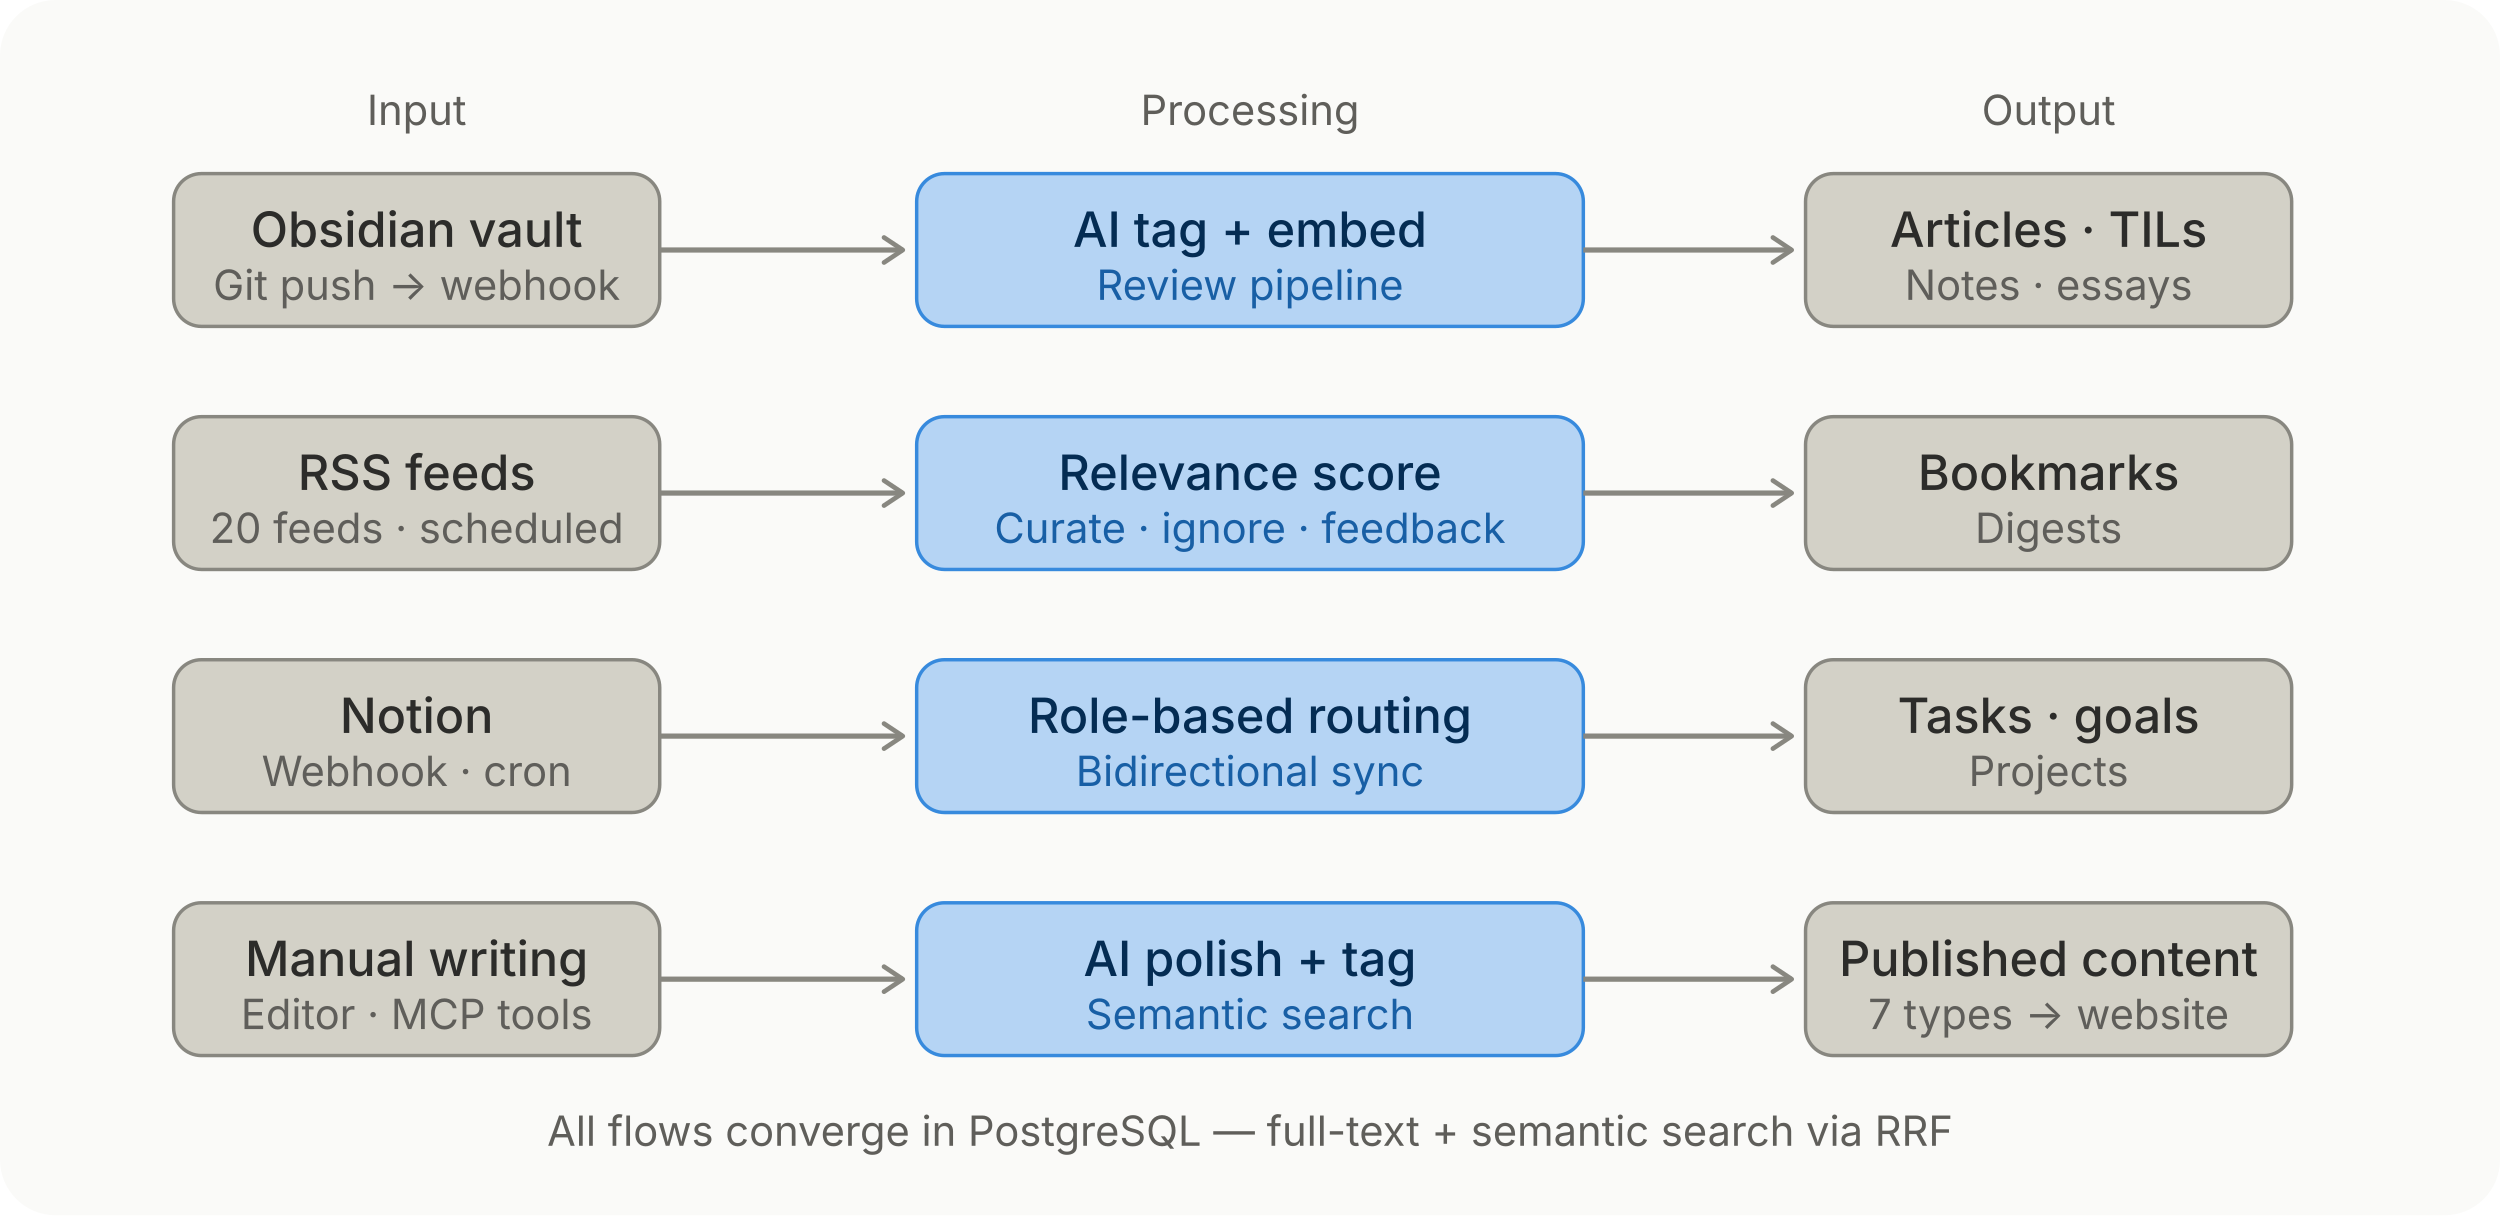
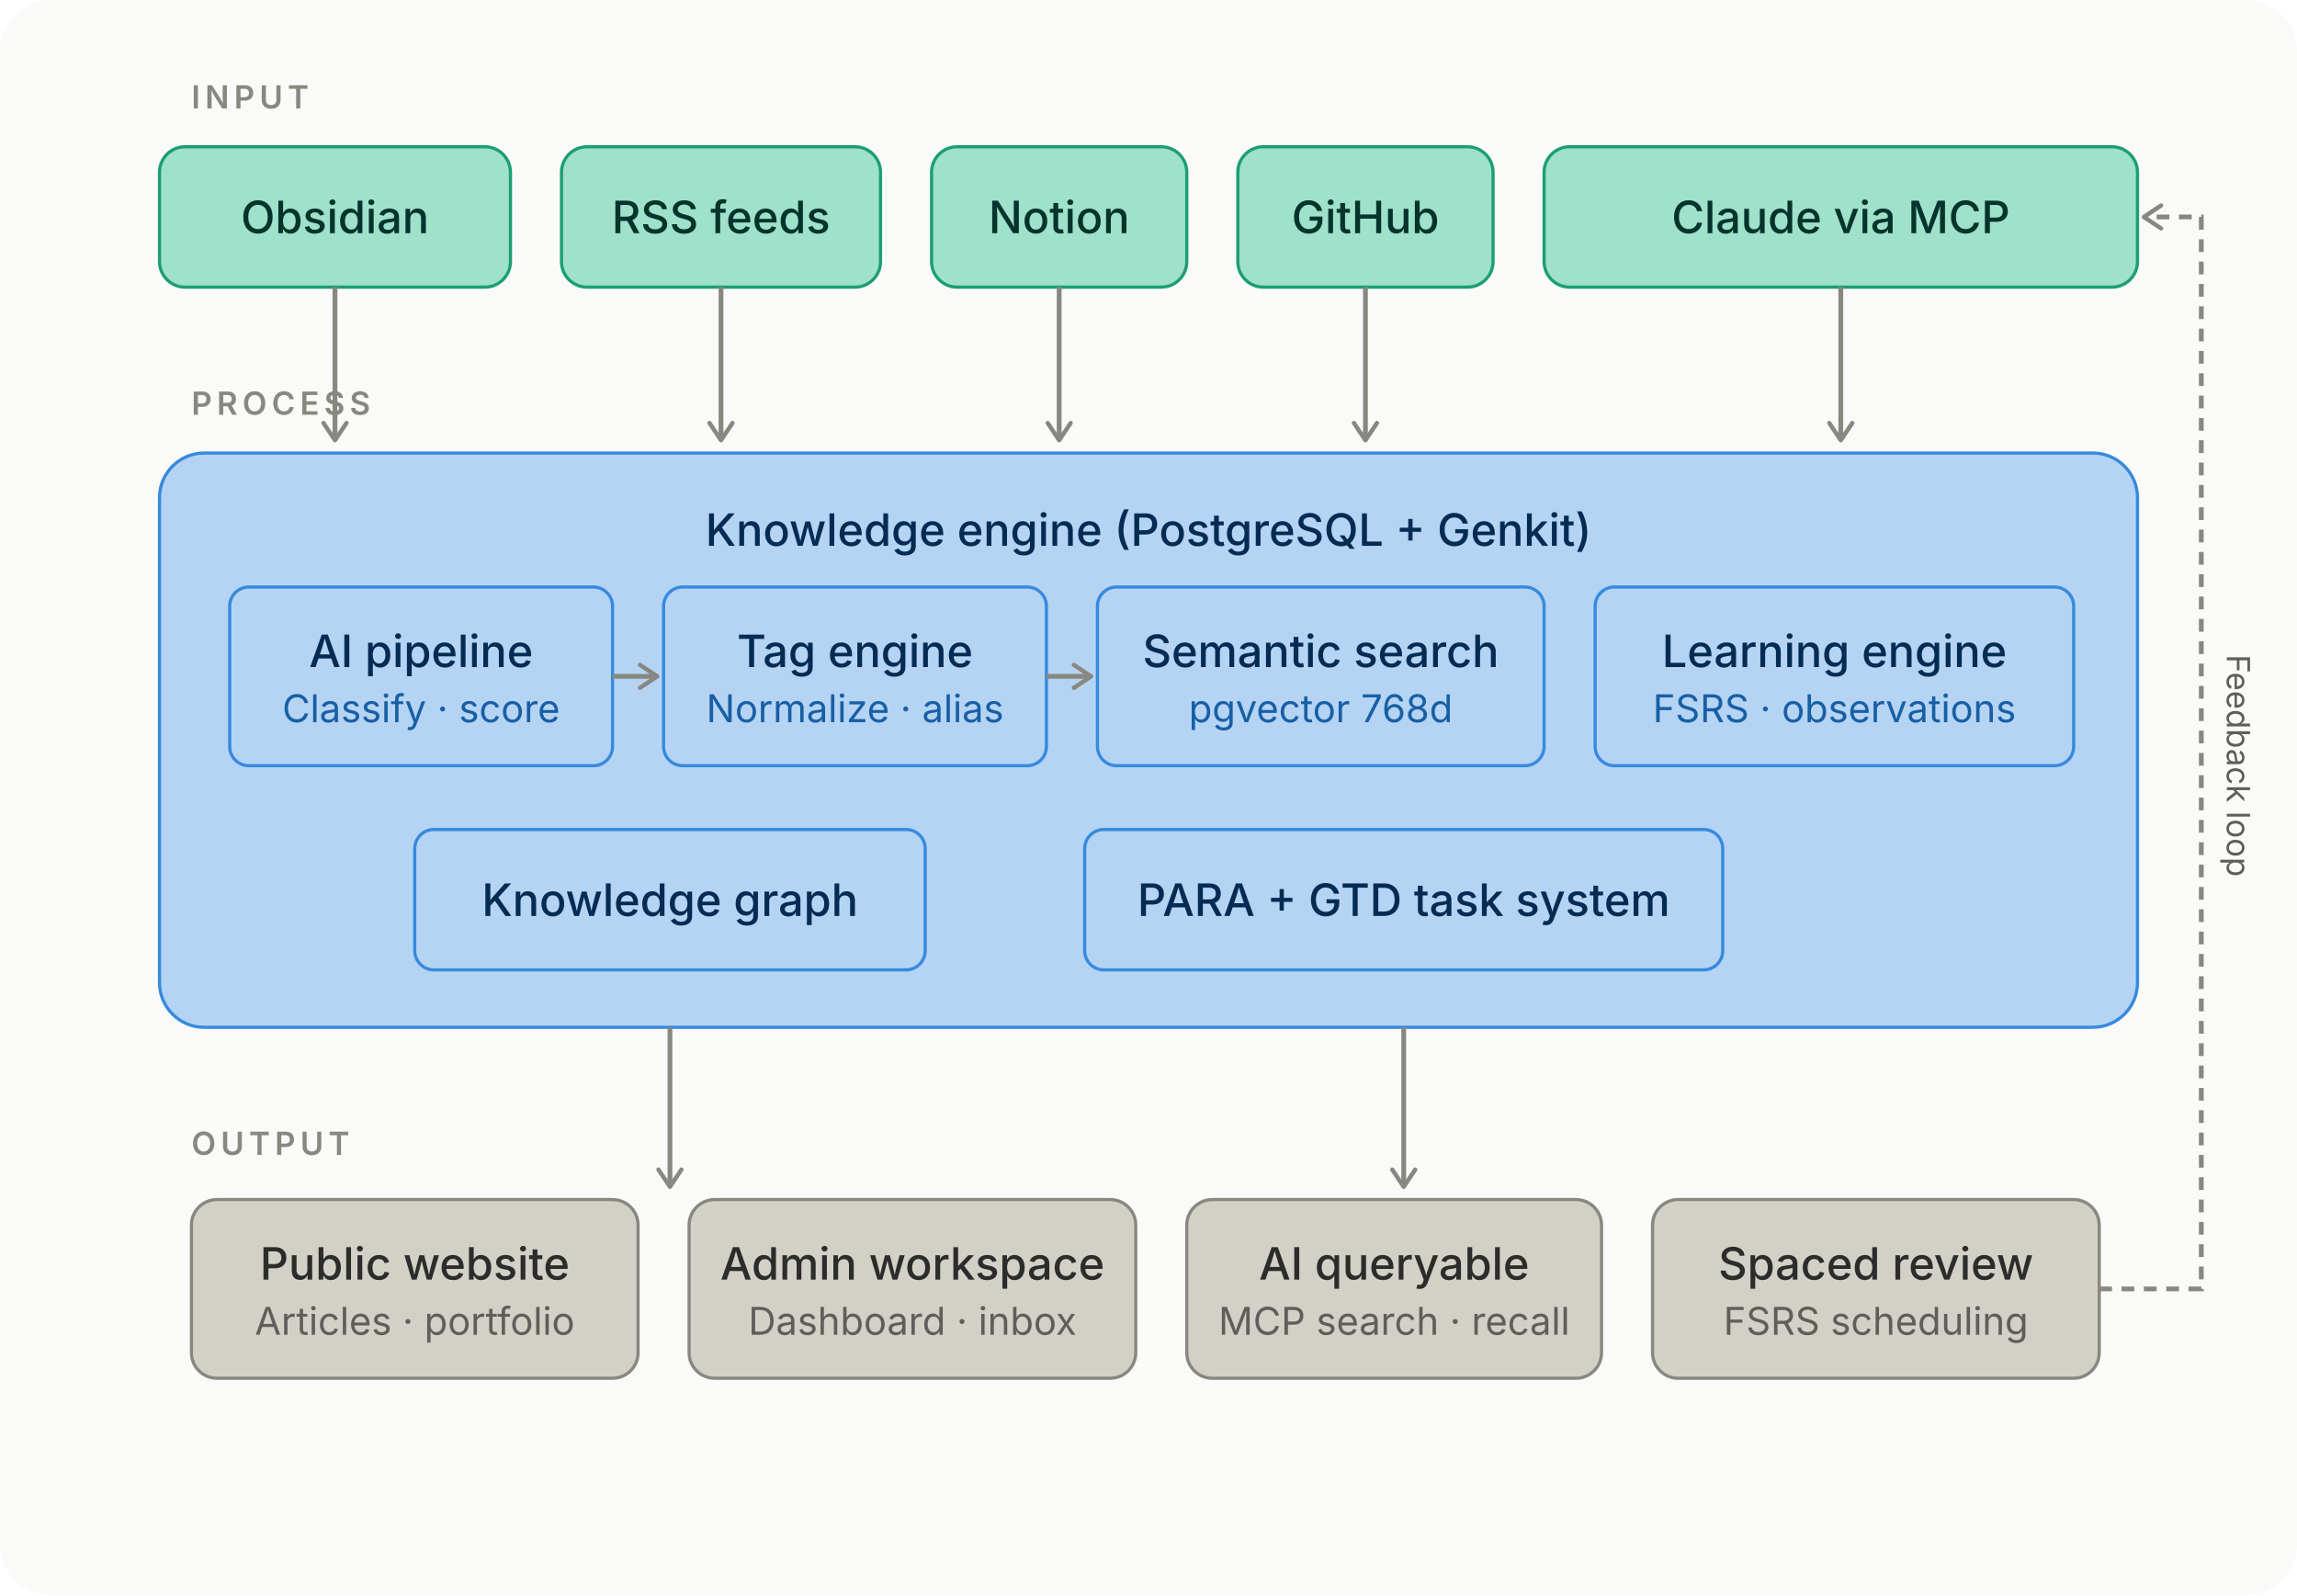
- <svg xmlns="http://www.w3.org/2000/svg" viewBox="0 0 720 350">
+ <svg xmlns="http://www.w3.org/2000/svg" viewBox="0 0 720 500">
  <style>
  text { font-family: -apple-system, BlinkMacSystemFont, "Segoe UI", sans-serif; }
  .bg { fill: #FAFAF8; }
  .th { font-size: 14px; font-weight: 500; fill: #2C2C2A; }
  .ts { font-size: 12px; font-weight: 400; fill: #5F5E5A; }
-   .arr { stroke: #888780; stroke-width: 1.5; }
+   .section { font-size: 10px; font-weight: 600; fill: #888780; letter-spacing: 1.5px; }
+   .arr { stroke: #888780; stroke-width: 1.5; fill: none; }
+   .dash { stroke-dasharray: 4 3; }
+ 
+   .c-teal &gt; rect { fill: #9FE1CB; stroke: #1D9E75; stroke-width: 1; }
+   .c-teal &gt; .th { fill: #04342C; } .c-teal &gt; .ts { fill: #0F6E56; }
  .c-blue &gt; rect { fill: #B5D4F4; stroke: #378ADD; stroke-width: 1; }
  .c-blue &gt; .th { fill: #042C53; } .c-blue &gt; .ts { fill: #185FA5; }
  .c-gray &gt; rect { fill: #D3D1C7; stroke: #888780; stroke-width: 1; }
  .c-gray &gt; .th { fill: #2C2C2A; } .c-gray &gt; .ts { fill: #5F5E5A; }
+ 
  @media (prefers-color-scheme: dark) {
    .bg { fill: #1a1a18; }
-     .th { fill: #D3D1C7; } .ts { fill: #888780; }
+     .th { fill: #D3D1C7; } .ts { fill: #888780; } .section { fill: #5F5E5A; }
    .arr { stroke: #5F5E5A; }
+     .c-teal &gt; rect { fill: #04342C; stroke: #5DCAA5; }
+     .c-teal &gt; .th { fill: #9FE1CB; } .c-teal &gt; .ts { fill: #5DCAA5; }
    .c-blue &gt; rect { fill: #042C53; stroke: #85B7EB; }
    .c-blue &gt; .th { fill: #B5D4F4; } .c-blue &gt; .ts { fill: #85B7EB; }
    .c-gray &gt; rect { fill: #2C2C2A; stroke: #5F5E5A; }
    .c-gray &gt; .th { fill: #D3D1C7; } .c-gray &gt; .ts { fill: #888780; }
  }
</style>
  <defs>
    <marker id="arrow" viewBox="0 0 10 10" refX="8" refY="5" markerWidth="6" markerHeight="6" orient="auto-start-reverse">
      <path d="M2 1L8 5L2 9" fill="none" stroke="context-stroke" stroke-width="1.5" stroke-linecap="round" stroke-linejoin="round" />
    </marker>
  </defs>
-   <rect class="bg" width="720" height="350" rx="16" />
-   <text class="ts" x="120" y="36" text-anchor="middle">Input</text>
-   <text class="ts" x="360" y="36" text-anchor="middle">Processing</text>
-   <text class="ts" x="590" y="36" text-anchor="middle">Output</text>
+   <rect class="bg" width="720" height="500" rx="16" />
+   <text class="section" x="60" y="34" text-anchor="start">INPUT</text>
+   <g class="c-teal">
+     <rect x="50" y="46" width="110" height="44" rx="8" />
+     <text class="th" x="105" y="68" text-anchor="middle" dominant-baseline="central">Obsidian</text>
+   </g>
+   <g class="c-teal">
+     <rect x="176" y="46" width="100" height="44" rx="8" />
+     <text class="th" x="226" y="68" text-anchor="middle" dominant-baseline="central">RSS feeds</text>
+   </g>
+   <g class="c-teal">
+     <rect x="292" y="46" width="80" height="44" rx="8" />
+     <text class="th" x="332" y="68" text-anchor="middle" dominant-baseline="central">Notion</text>
+   </g>
+   <g class="c-teal">
+     <rect x="388" y="46" width="80" height="44" rx="8" />
+     <text class="th" x="428" y="68" text-anchor="middle" dominant-baseline="central">GitHub</text>
+   </g>
+   <g class="c-teal">
+     <rect x="484" y="46" width="186" height="44" rx="8" />
+     <text class="th" x="577" y="68" text-anchor="middle" dominant-baseline="central">Claude via MCP</text>
+   </g>
+   <line x1="105" y1="90" x2="105" y2="138" class="arr" marker-end="url(#arrow)" />
+   <line x1="226" y1="90" x2="226" y2="138" class="arr" marker-end="url(#arrow)" />
+   <line x1="332" y1="90" x2="332" y2="138" class="arr" marker-end="url(#arrow)" />
+   <line x1="428" y1="90" x2="428" y2="138" class="arr" marker-end="url(#arrow)" />
+   <line x1="577" y1="90" x2="577" y2="138" class="arr" marker-end="url(#arrow)" />
+   <text class="section" x="60" y="130" text-anchor="start">PROCESS</text>
+   <g class="c-blue">
+     <rect x="50" y="142" width="620" height="180" rx="14" />
+     <text class="th" x="360" y="166" text-anchor="middle" dominant-baseline="central">Knowledge engine (PostgreSQL + Genkit)</text>
+   </g>
+   <g class="c-blue">
+     <rect x="72" y="184" width="120" height="56" rx="6" />
+     <text class="th" x="132" y="204" text-anchor="middle" dominant-baseline="central">AI pipeline</text>
+     <text class="ts" x="132" y="222" text-anchor="middle" dominant-baseline="central">Classify · score</text>
+   </g>
+   <g class="c-blue">
+     <rect x="208" y="184" width="120" height="56" rx="6" />
+     <text class="th" x="268" y="204" text-anchor="middle" dominant-baseline="central">Tag engine</text>
+     <text class="ts" x="268" y="222" text-anchor="middle" dominant-baseline="central">Normalize · alias</text>
+   </g>
+   <g class="c-blue">
+     <rect x="344" y="184" width="140" height="56" rx="6" />
+     <text class="th" x="414" y="204" text-anchor="middle" dominant-baseline="central">Semantic search</text>
+     <text class="ts" x="414" y="222" text-anchor="middle" dominant-baseline="central">pgvector 768d</text>
+   </g>
+   <g class="c-blue">
+     <rect x="500" y="184" width="150" height="56" rx="6" />
+     <text class="th" x="575" y="204" text-anchor="middle" dominant-baseline="central">Learning engine</text>
+     <text class="ts" x="575" y="222" text-anchor="middle" dominant-baseline="central">FSRS · observations</text>
+   </g>
+   <line x1="192" y1="212" x2="206" y2="212" class="arr" marker-end="url(#arrow)" />
+   <line x1="328" y1="212" x2="342" y2="212" class="arr" marker-end="url(#arrow)" />
+   <g class="c-blue">
+     <rect x="130" y="260" width="160" height="44" rx="6" />
+     <text class="th" x="210" y="282" text-anchor="middle" dominant-baseline="central">Knowledge graph</text>
+   </g>
+   <g class="c-blue">
+     <rect x="340" y="260" width="200" height="44" rx="6" />
+     <text class="th" x="440" y="282" text-anchor="middle" dominant-baseline="central">PARA + GTD task system</text>
+   </g>
+   <line x1="210" y1="322" x2="210" y2="372" class="arr" marker-end="url(#arrow)" />
+   <line x1="440" y1="322" x2="440" y2="372" class="arr" marker-end="url(#arrow)" />
+   <text class="section" x="60" y="362" text-anchor="start">OUTPUT</text>
  <g class="c-gray">
-     <rect x="50" y="50" width="140" height="44" rx="8" />
-     <text class="th" x="120" y="66" text-anchor="middle" dominant-baseline="central">Obsidian vault</text>
-     <text class="ts" x="120" y="82" text-anchor="middle" dominant-baseline="central">Git push → webhook</text>
-   </g>
-   <line x1="190" y1="72" x2="260" y2="72" class="arr" marker-end="url(#arrow)" />
-   <g class="c-blue">
-     <rect x="264" y="50" width="192" height="44" rx="8" />
-     <text class="th" x="360" y="66" text-anchor="middle" dominant-baseline="central">AI tag + embed</text>
-     <text class="ts" x="360" y="82" text-anchor="middle" dominant-baseline="central">Review pipeline</text>
-   </g>
-   <line x1="456" y1="72" x2="516" y2="72" class="arr" marker-end="url(#arrow)" />
-   <g class="c-gray">
-     <rect x="520" y="50" width="140" height="44" rx="8" />
-     <text class="th" x="590" y="66" text-anchor="middle" dominant-baseline="central">Articles · TILs</text>
-     <text class="ts" x="590" y="82" text-anchor="middle" dominant-baseline="central">Notes · essays</text>
+     <rect x="60" y="376" width="140" height="56" rx="8" />
+     <text class="th" x="130" y="396" text-anchor="middle" dominant-baseline="central">Public website</text>
+     <text class="ts" x="130" y="414" text-anchor="middle" dominant-baseline="central">Articles · portfolio</text>
  </g>
  <g class="c-gray">
-     <rect x="50" y="120" width="140" height="44" rx="8" />
-     <text class="th" x="120" y="136" text-anchor="middle" dominant-baseline="central">RSS feeds</text>
-     <text class="ts" x="120" y="152" text-anchor="middle" dominant-baseline="central">20 feeds · scheduled</text>
-   </g>
-   <line x1="190" y1="142" x2="260" y2="142" class="arr" marker-end="url(#arrow)" />
-   <g class="c-blue">
-     <rect x="264" y="120" width="192" height="44" rx="8" />
-     <text class="th" x="360" y="136" text-anchor="middle" dominant-baseline="central">Relevance score</text>
-     <text class="ts" x="360" y="152" text-anchor="middle" dominant-baseline="central">Curate · ignore · feedback</text>
-   </g>
-   <line x1="456" y1="142" x2="516" y2="142" class="arr" marker-end="url(#arrow)" />
-   <g class="c-gray">
-     <rect x="520" y="120" width="140" height="44" rx="8" />
-     <text class="th" x="590" y="136" text-anchor="middle" dominant-baseline="central">Bookmarks</text>
-     <text class="ts" x="590" y="152" text-anchor="middle" dominant-baseline="central">Digests</text>
+     <rect x="216" y="376" width="140" height="56" rx="8" />
+     <text class="th" x="286" y="396" text-anchor="middle" dominant-baseline="central">Admin workspace</text>
+     <text class="ts" x="286" y="414" text-anchor="middle" dominant-baseline="central">Dashboard · inbox</text>
  </g>
  <g class="c-gray">
-     <rect x="50" y="190" width="140" height="44" rx="8" />
-     <text class="th" x="120" y="206" text-anchor="middle" dominant-baseline="central">Notion</text>
-     <text class="ts" x="120" y="222" text-anchor="middle" dominant-baseline="central">Webhook · cron</text>
-   </g>
-   <line x1="190" y1="212" x2="260" y2="212" class="arr" marker-end="url(#arrow)" />
-   <g class="c-blue">
-     <rect x="264" y="190" width="192" height="44" rx="8" />
-     <text class="th" x="360" y="206" text-anchor="middle" dominant-baseline="central">Role-based routing</text>
-     <text class="ts" x="360" y="222" text-anchor="middle" dominant-baseline="central">Bidirectional sync</text>
-   </g>
-   <line x1="456" y1="212" x2="516" y2="212" class="arr" marker-end="url(#arrow)" />
-   <g class="c-gray">
-     <rect x="520" y="190" width="140" height="44" rx="8" />
-     <text class="th" x="590" y="206" text-anchor="middle" dominant-baseline="central">Tasks · goals</text>
-     <text class="ts" x="590" y="222" text-anchor="middle" dominant-baseline="central">Projects</text>
+     <rect x="372" y="376" width="130" height="56" rx="8" />
+     <text class="th" x="437" y="396" text-anchor="middle" dominant-baseline="central">AI queryable</text>
+     <text class="ts" x="437" y="414" text-anchor="middle" dominant-baseline="central">MCP search · recall</text>
  </g>
  <g class="c-gray">
-     <rect x="50" y="260" width="140" height="44" rx="8" />
-     <text class="th" x="120" y="276" text-anchor="middle" dominant-baseline="central">Manual writing</text>
-     <text class="ts" x="120" y="292" text-anchor="middle" dominant-baseline="central">Editor · MCP tools</text>
+     <rect x="518" y="376" width="140" height="56" rx="8" />
+     <text class="th" x="588" y="396" text-anchor="middle" dominant-baseline="central">Spaced review</text>
+     <text class="ts" x="588" y="414" text-anchor="middle" dominant-baseline="central">FSRS scheduling</text>
  </g>
-   <line x1="190" y1="282" x2="260" y2="282" class="arr" marker-end="url(#arrow)" />
-   <g class="c-blue">
-     <rect x="264" y="260" width="192" height="44" rx="8" />
-     <text class="th" x="360" y="276" text-anchor="middle" dominant-baseline="central">AI polish + tag</text>
-     <text class="ts" x="360" y="292" text-anchor="middle" dominant-baseline="central">Semantic search</text>
-   </g>
-   <line x1="456" y1="282" x2="516" y2="282" class="arr" marker-end="url(#arrow)" />
-   <g class="c-gray">
-     <rect x="520" y="260" width="140" height="44" rx="8" />
-     <text class="th" x="590" y="276" text-anchor="middle" dominant-baseline="central">Published content</text>
-     <text class="ts" x="590" y="292" text-anchor="middle" dominant-baseline="central">7 types → website</text>
-   </g>
-   <text class="ts" x="360" y="330" text-anchor="middle">All flows converge in PostgreSQL — full-text + semantic search via RRF</text>
+   <path d="M658 404 L690 404 L690 68 L672 68" class="arr dash" marker-end="url(#arrow)" />
+   <text class="ts" x="698" y="240" text-anchor="middle" transform="rotate(90,698,240)" style="font-size:10px">Feedback loop</text>
</svg>
